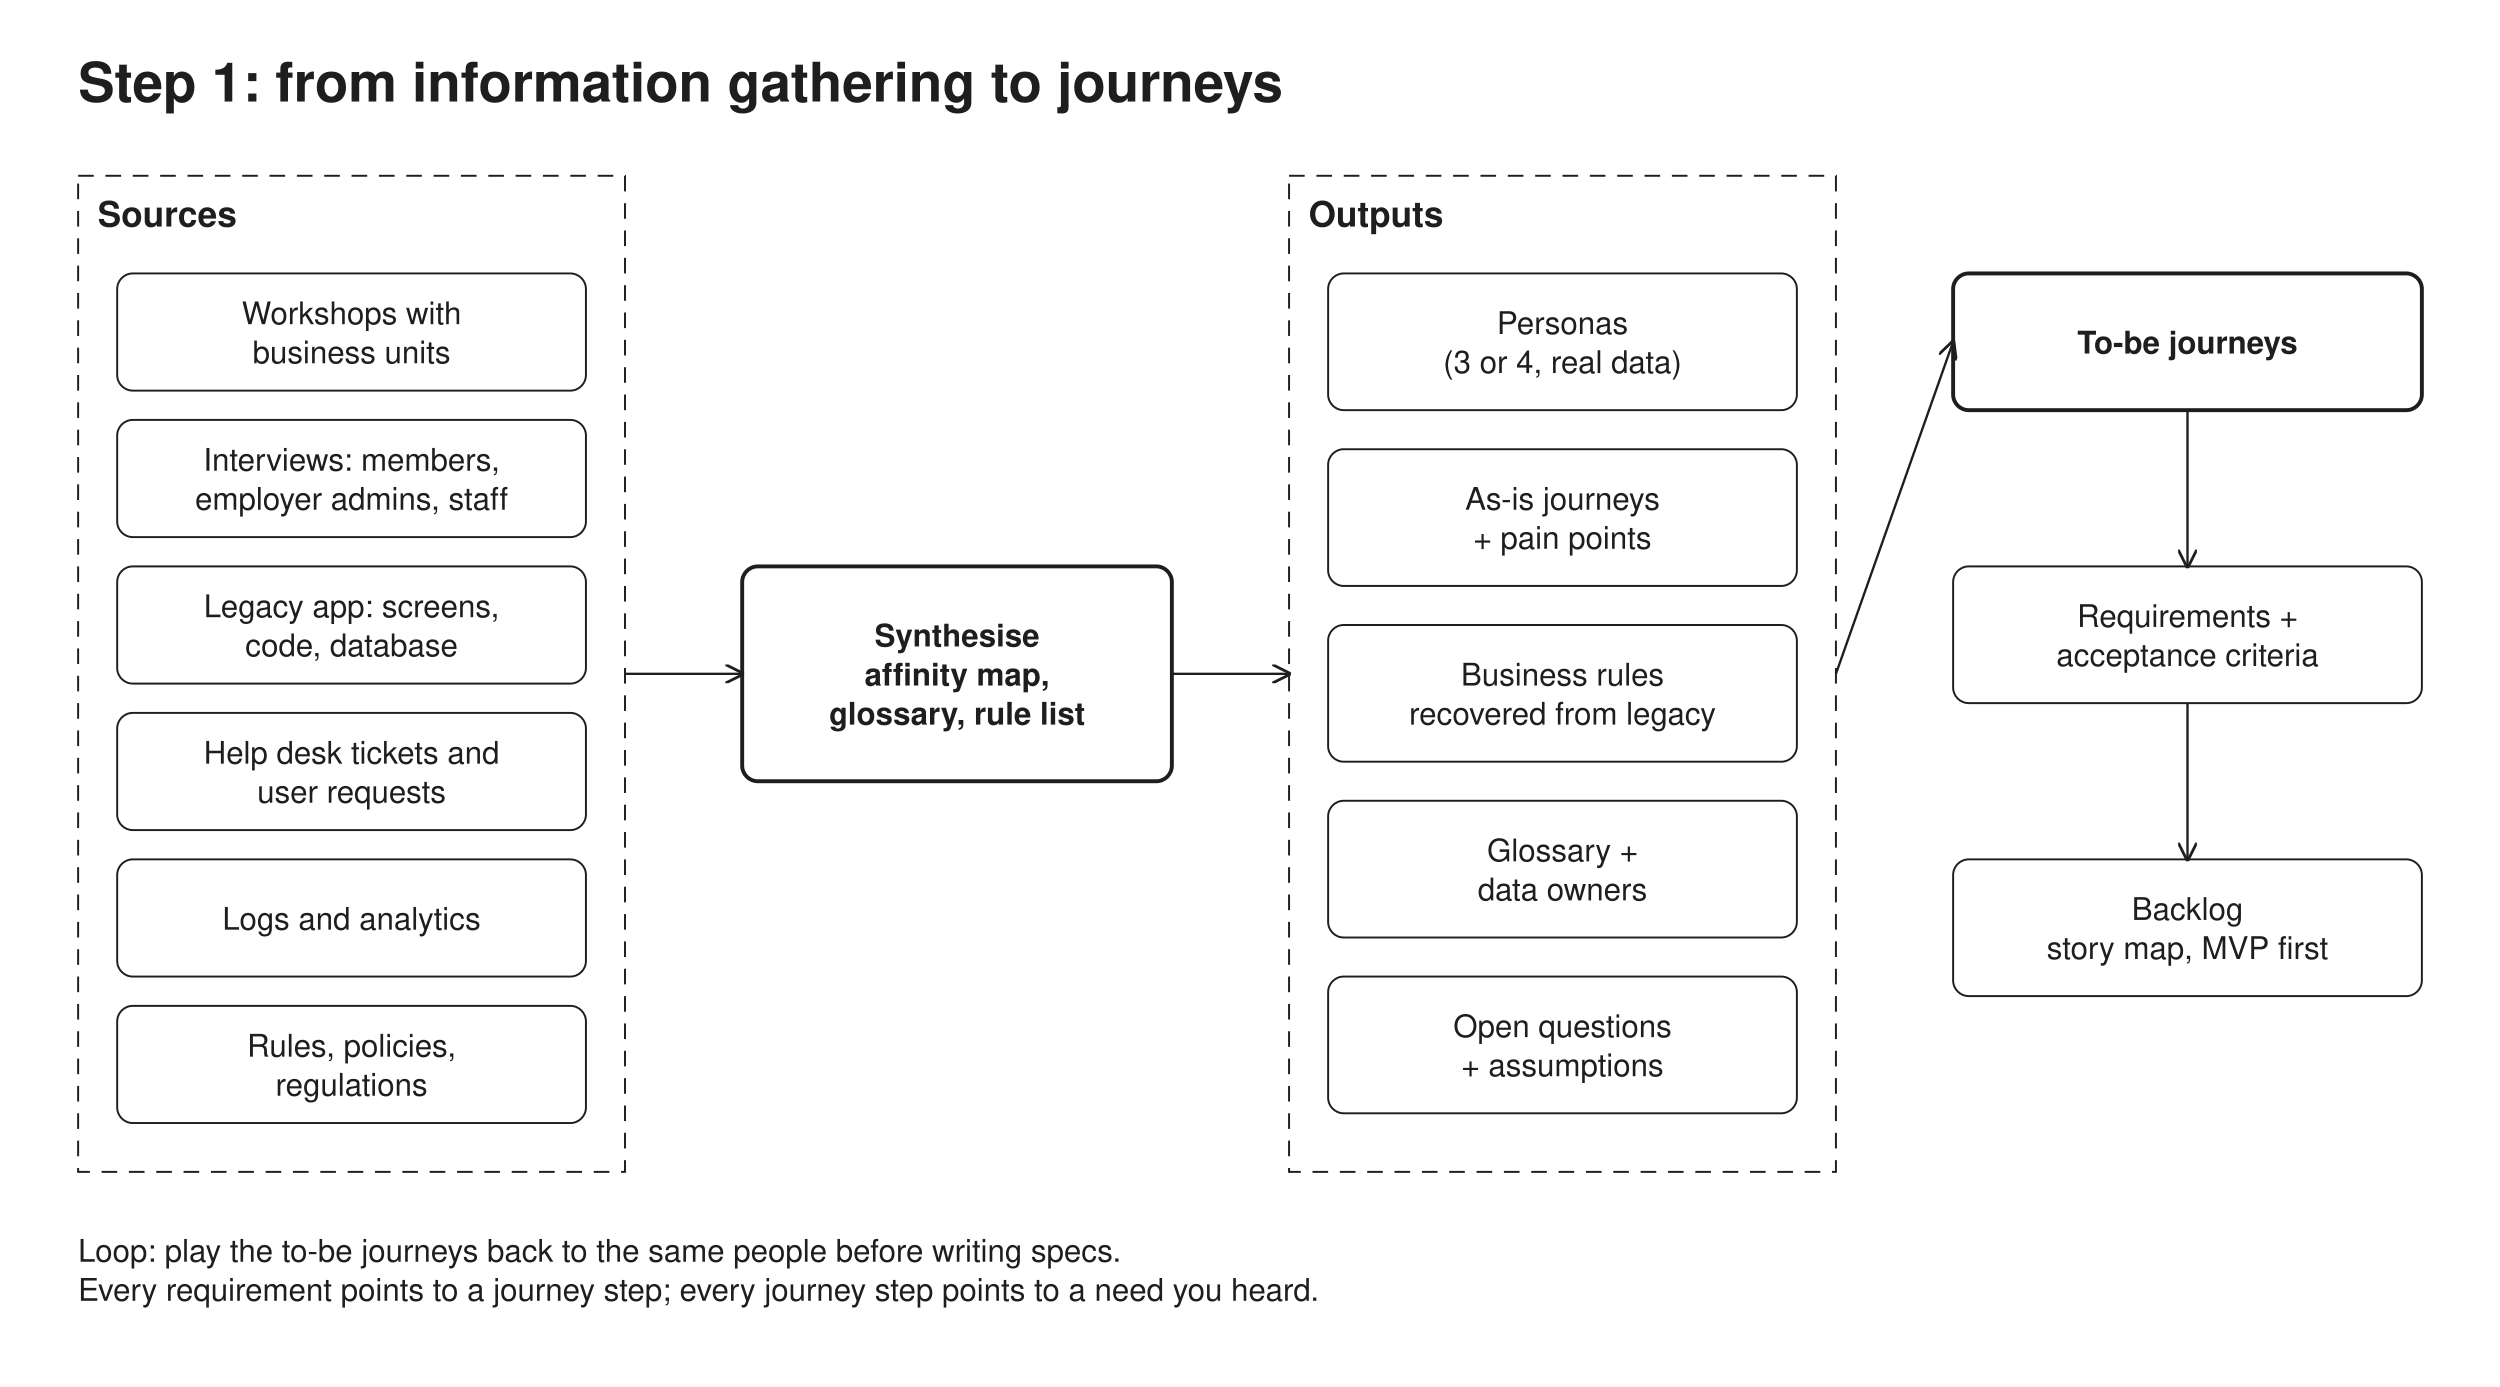
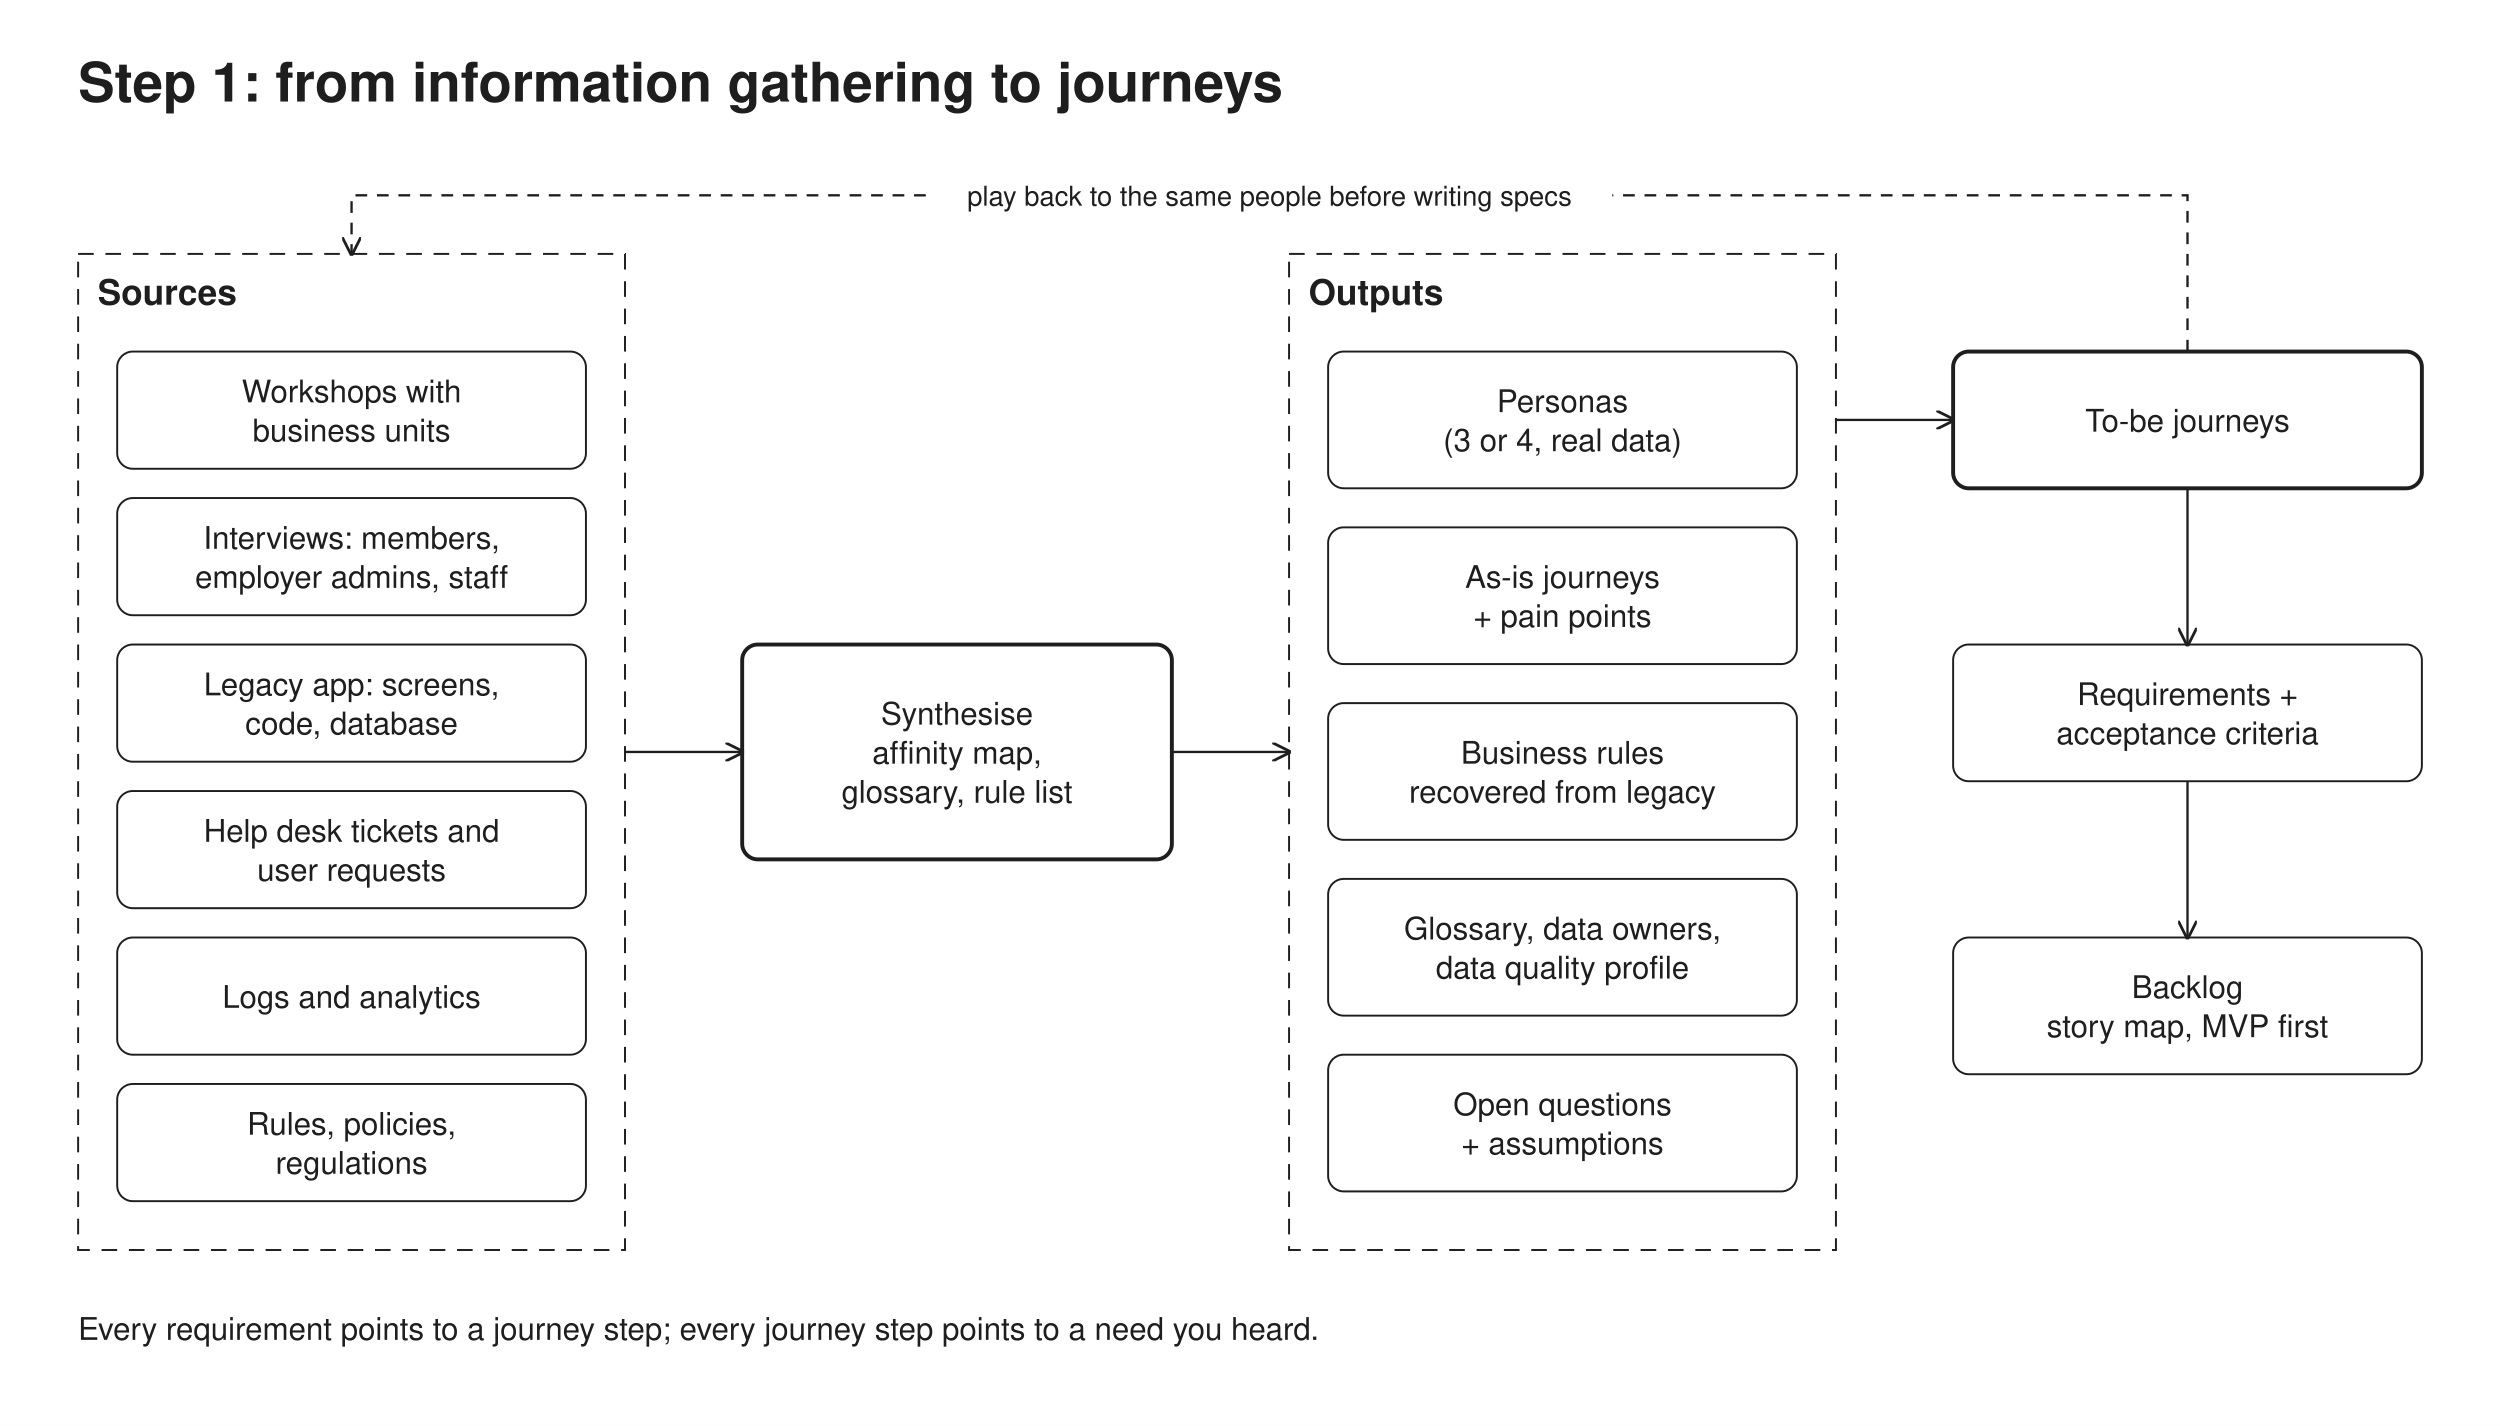
- <svg xmlns="http://www.w3.org/2000/svg" width="1280" height="710" viewBox="0 0 1280 710" font-family="Helvetica, Arial, sans-serif" fill="#1e1e1e">
+ <svg xmlns="http://www.w3.org/2000/svg" xml:space="preserve" width="1280" height="730" viewBox="0 0 1280 730" font-family="Helvetica, Arial, sans-serif" fill="#1e1e1e">
  <defs>
    <marker id="head" viewBox="0 0 10 10" refX="9" refY="5" markerWidth="8" markerHeight="8" orient="auto">
      <path d="M0,0 L10,5 L0,10" fill="none" stroke="#1e1e1e" stroke-width="1.5" />
    </marker>
    <marker id="head-start" viewBox="0 0 10 10" refX="1" refY="5" markerWidth="8" markerHeight="8" orient="auto">
      <path d="M10,0 L0,5 L10,10" fill="none" stroke="#1e1e1e" stroke-width="1.5" />
    </marker>
  </defs>
  <rect width="100%" height="100%" fill="#ffffff" />
  <text x="40.0" y="52.0" font-size="28" text-anchor="start" font-weight="bold">Step 1: from information gathering to journeys</text>
-   <rect x="40" y="90" width="280" height="510" rx="0" fill="none" stroke="#1e1e1e" stroke-width="1" stroke-dasharray="8 6" />
-   <text x="50.0" y="116.0" font-size="18" text-anchor="start" font-weight="bold">Sources</text>
-   <rect x="60" y="140" width="240" height="60" rx="8" fill="none" stroke="#1e1e1e" stroke-width="1" />
-   <text x="180.0" y="166.0" font-size="16" text-anchor="middle">Workshops with</text>
-   <text x="180.0" y="186.0" font-size="16" text-anchor="middle">business units</text>
-   <rect x="60" y="215" width="240" height="60" rx="8" fill="none" stroke="#1e1e1e" stroke-width="1" />
-   <text x="180.0" y="241.0" font-size="16" text-anchor="middle">Interviews: members,</text>
-   <text x="180.0" y="261.0" font-size="16" text-anchor="middle">employer admins, staff</text>
-   <rect x="60" y="290" width="240" height="60" rx="8" fill="none" stroke="#1e1e1e" stroke-width="1" />
-   <text x="180.0" y="316.0" font-size="16" text-anchor="middle">Legacy app: screens,</text>
-   <text x="180.0" y="336.0" font-size="16" text-anchor="middle">code, database</text>
-   <rect x="60" y="365" width="240" height="60" rx="8" fill="none" stroke="#1e1e1e" stroke-width="1" />
-   <text x="180.0" y="391.0" font-size="16" text-anchor="middle">Help desk tickets and</text>
-   <text x="180.0" y="411.0" font-size="16" text-anchor="middle">user requests</text>
-   <rect x="60" y="440" width="240" height="60" rx="8" fill="none" stroke="#1e1e1e" stroke-width="1" />
-   <text x="180.0" y="476.0" font-size="16" text-anchor="middle">Logs and analytics</text>
-   <rect x="60" y="515" width="240" height="60" rx="8" fill="none" stroke="#1e1e1e" stroke-width="1" />
-   <text x="180.0" y="541.0" font-size="16" text-anchor="middle">Rules, policies,</text>
-   <text x="180.0" y="561.0" font-size="16" text-anchor="middle">regulations</text>
-   <rect x="380" y="290" width="220" height="110" rx="8" fill="none" stroke="#1e1e1e" stroke-width="2" />
-   <text x="490.0" y="331.0" font-size="16" text-anchor="middle" font-weight="bold">Synthesise</text>
-   <text x="490.0" y="351.0" font-size="16" text-anchor="middle" font-weight="bold">affinity map,</text>
-   <text x="490.0" y="371.0" font-size="16" text-anchor="middle" font-weight="bold">glossary, rule list</text>
-   <rect x="660" y="90" width="280" height="510" rx="0" fill="none" stroke="#1e1e1e" stroke-width="1" stroke-dasharray="8 6" />
-   <text x="670.0" y="116.0" font-size="18" text-anchor="start" font-weight="bold">Outputs</text>
-   <rect x="680" y="140" width="240" height="70" rx="8" fill="none" stroke="#1e1e1e" stroke-width="1" />
-   <text x="800.0" y="171.0" font-size="16" text-anchor="middle">Personas</text>
-   <text x="800.0" y="191.0" font-size="16" text-anchor="middle">(3 or 4, real data)</text>
-   <rect x="680" y="230" width="240" height="70" rx="8" fill="none" stroke="#1e1e1e" stroke-width="1" />
-   <text x="800.0" y="261.0" font-size="16" text-anchor="middle">As-is journeys</text>
-   <text x="800.0" y="281.0" font-size="16" text-anchor="middle">+ pain points</text>
-   <rect x="680" y="320" width="240" height="70" rx="8" fill="none" stroke="#1e1e1e" stroke-width="1" />
-   <text x="800.0" y="351.0" font-size="16" text-anchor="middle">Business rules</text>
-   <text x="800.0" y="371.0" font-size="16" text-anchor="middle">recovered from legacy</text>
-   <rect x="680" y="410" width="240" height="70" rx="8" fill="none" stroke="#1e1e1e" stroke-width="1" />
-   <text x="800.0" y="441.0" font-size="16" text-anchor="middle">Glossary +</text>
-   <text x="800.0" y="461.0" font-size="16" text-anchor="middle">data owners</text>
-   <rect x="680" y="500" width="240" height="70" rx="8" fill="none" stroke="#1e1e1e" stroke-width="1" />
-   <text x="800.0" y="531.0" font-size="16" text-anchor="middle">Open questions</text>
-   <text x="800.0" y="551.0" font-size="16" text-anchor="middle">+ assumptions</text>
-   <rect x="1000" y="140" width="240" height="70" rx="8" fill="none" stroke="#1e1e1e" stroke-width="2" />
-   <text x="1120.0" y="181.0" font-size="16" text-anchor="middle" font-weight="bold">To-be journeys</text>
-   <rect x="1000" y="290" width="240" height="70" rx="8" fill="none" stroke="#1e1e1e" stroke-width="1" />
-   <text x="1120.0" y="321.0" font-size="16" text-anchor="middle">Requirements +</text>
-   <text x="1120.0" y="341.0" font-size="16" text-anchor="middle">acceptance criteria</text>
-   <rect x="1000" y="440" width="240" height="70" rx="8" fill="none" stroke="#1e1e1e" stroke-width="1" />
-   <text x="1120.0" y="471.0" font-size="16" text-anchor="middle">Backlog</text>
-   <text x="1120.0" y="491.0" font-size="16" text-anchor="middle">story map, MVP first</text>
-   <line x1="320" y1="345" x2="380" y2="345" stroke="#1e1e1e" stroke-width="1.2" marker-end="url(#head)" />
-   <line x1="600" y1="345" x2="660" y2="345" stroke="#1e1e1e" stroke-width="1.2" marker-end="url(#head)" />
-   <line x1="940" y1="345" x2="1000" y2="175" stroke="#1e1e1e" stroke-width="1.2" marker-end="url(#head)" />
-   <line x1="1120" y1="210" x2="1120" y2="290" stroke="#1e1e1e" stroke-width="1.2" marker-end="url(#head)" />
-   <line x1="1120" y1="360" x2="1120" y2="440" stroke="#1e1e1e" stroke-width="1.2" marker-end="url(#head)" />
-   <text x="40.0" y="646.0" font-size="16" text-anchor="start">Loop: play the to-be journeys back to the same people before writing specs.</text>
-   <text x="40.0" y="666.0" font-size="16" text-anchor="start">Every requirement points to a journey step; every journey step points to a need you heard.</text>
+   <rect x="40" y="130" width="280" height="510" rx="0" fill="none" stroke="#1e1e1e" stroke-width="1" stroke-dasharray="8 6" />
+   <text x="50.0" y="156.0" font-size="18" text-anchor="start" font-weight="bold">Sources</text>
+   <rect x="60" y="180" width="240" height="60" rx="8" fill="none" stroke="#1e1e1e" stroke-width="1" />
+   <text x="180.0" y="206.0" font-size="16" text-anchor="middle">Workshops with</text>
+   <text x="180.0" y="226.0" font-size="16" text-anchor="middle">business units</text>
+   <rect x="60" y="255" width="240" height="60" rx="8" fill="none" stroke="#1e1e1e" stroke-width="1" />
+   <text x="180.0" y="281.0" font-size="16" text-anchor="middle">Interviews: members,</text>
+   <text x="180.0" y="301.0" font-size="16" text-anchor="middle">employer admins, staff</text>
+   <rect x="60" y="330" width="240" height="60" rx="8" fill="none" stroke="#1e1e1e" stroke-width="1" />
+   <text x="180.0" y="356.0" font-size="16" text-anchor="middle">Legacy app: screens,</text>
+   <text x="180.0" y="376.0" font-size="16" text-anchor="middle">code, database</text>
+   <rect x="60" y="405" width="240" height="60" rx="8" fill="none" stroke="#1e1e1e" stroke-width="1" />
+   <text x="180.0" y="431.0" font-size="16" text-anchor="middle">Help desk tickets and</text>
+   <text x="180.0" y="451.0" font-size="16" text-anchor="middle">user requests</text>
+   <rect x="60" y="480" width="240" height="60" rx="8" fill="none" stroke="#1e1e1e" stroke-width="1" />
+   <text x="180.0" y="516.0" font-size="16" text-anchor="middle">Logs and analytics</text>
+   <rect x="60" y="555" width="240" height="60" rx="8" fill="none" stroke="#1e1e1e" stroke-width="1" />
+   <text x="180.0" y="581.0" font-size="16" text-anchor="middle">Rules, policies,</text>
+   <text x="180.0" y="601.0" font-size="16" text-anchor="middle">regulations</text>
+   <rect x="380" y="330" width="220" height="110" rx="8" fill="none" stroke="#1e1e1e" stroke-width="2" />
+   <text x="490.0" y="371.0" font-size="16" text-anchor="middle">Synthesise</text>
+   <text x="490.0" y="391.0" font-size="16" text-anchor="middle">affinity map,</text>
+   <text x="490.0" y="411.0" font-size="16" text-anchor="middle">glossary, rule list</text>
+   <rect x="660" y="130" width="280" height="510" rx="0" fill="none" stroke="#1e1e1e" stroke-width="1" stroke-dasharray="8 6" />
+   <text x="670.0" y="156.0" font-size="18" text-anchor="start" font-weight="bold">Outputs</text>
+   <rect x="680" y="180" width="240" height="70" rx="8" fill="none" stroke="#1e1e1e" stroke-width="1" />
+   <text x="800.0" y="211.0" font-size="16" text-anchor="middle">Personas</text>
+   <text x="800.0" y="231.0" font-size="16" text-anchor="middle">(3 or 4, real data)</text>
+   <rect x="680" y="270" width="240" height="70" rx="8" fill="none" stroke="#1e1e1e" stroke-width="1" />
+   <text x="800.0" y="301.0" font-size="16" text-anchor="middle">As-is journeys</text>
+   <text x="800.0" y="321.0" font-size="16" text-anchor="middle">+ pain points</text>
+   <rect x="680" y="360" width="240" height="70" rx="8" fill="none" stroke="#1e1e1e" stroke-width="1" />
+   <text x="800.0" y="391.0" font-size="16" text-anchor="middle">Business rules</text>
+   <text x="800.0" y="411.0" font-size="16" text-anchor="middle">recovered from legacy</text>
+   <rect x="680" y="450" width="240" height="70" rx="8" fill="none" stroke="#1e1e1e" stroke-width="1" />
+   <text x="800.0" y="481.0" font-size="16" text-anchor="middle">Glossary, data owners,</text>
+   <text x="800.0" y="501.0" font-size="16" text-anchor="middle">data quality profile</text>
+   <rect x="680" y="540" width="240" height="70" rx="8" fill="none" stroke="#1e1e1e" stroke-width="1" />
+   <text x="800.0" y="571.0" font-size="16" text-anchor="middle">Open questions</text>
+   <text x="800.0" y="591.0" font-size="16" text-anchor="middle">+ assumptions</text>
+   <rect x="1000" y="180" width="240" height="70" rx="8" fill="none" stroke="#1e1e1e" stroke-width="2" />
+   <text x="1120.0" y="221.0" font-size="16" text-anchor="middle">To-be journeys</text>
+   <rect x="1000" y="330" width="240" height="70" rx="8" fill="none" stroke="#1e1e1e" stroke-width="1" />
+   <text x="1120.0" y="361.0" font-size="16" text-anchor="middle">Requirements +</text>
+   <text x="1120.0" y="381.0" font-size="16" text-anchor="middle">acceptance criteria</text>
+   <rect x="1000" y="480" width="240" height="70" rx="8" fill="none" stroke="#1e1e1e" stroke-width="1" />
+   <text x="1120.0" y="511.0" font-size="16" text-anchor="middle">Backlog</text>
+   <text x="1120.0" y="531.0" font-size="16" text-anchor="middle">story map, MVP first</text>
+   <polyline points="320,385 380,385" fill="none" stroke="#1e1e1e" stroke-width="1.2" marker-end="url(#head)" />
+   <polyline points="600,385 660,385" fill="none" stroke="#1e1e1e" stroke-width="1.2" marker-end="url(#head)" />
+   <polyline points="940,215 1000,215" fill="none" stroke="#1e1e1e" stroke-width="1.2" marker-end="url(#head)" />
+   <polyline points="1120,250 1120,330" fill="none" stroke="#1e1e1e" stroke-width="1.2" marker-end="url(#head)" />
+   <polyline points="1120,400 1120,480" fill="none" stroke="#1e1e1e" stroke-width="1.2" marker-end="url(#head)" />
+   <polyline points="1120,180 1120,100 180,100 180,130" fill="none" stroke="#1e1e1e" stroke-width="1.2" stroke-dasharray="6 5" marker-end="url(#head)" />
+   <rect x="474.5" y="89.3" width="351.0" height="21.5" fill="#ffffff" />
+   <text x="650.0" y="105.3" font-size="14" text-anchor="middle">play back to the same people before writing specs</text>
+   <text x="40.0" y="686.0" font-size="16" text-anchor="start">Every requirement points to a journey step; every journey step points to a need you heard.</text>
</svg>
